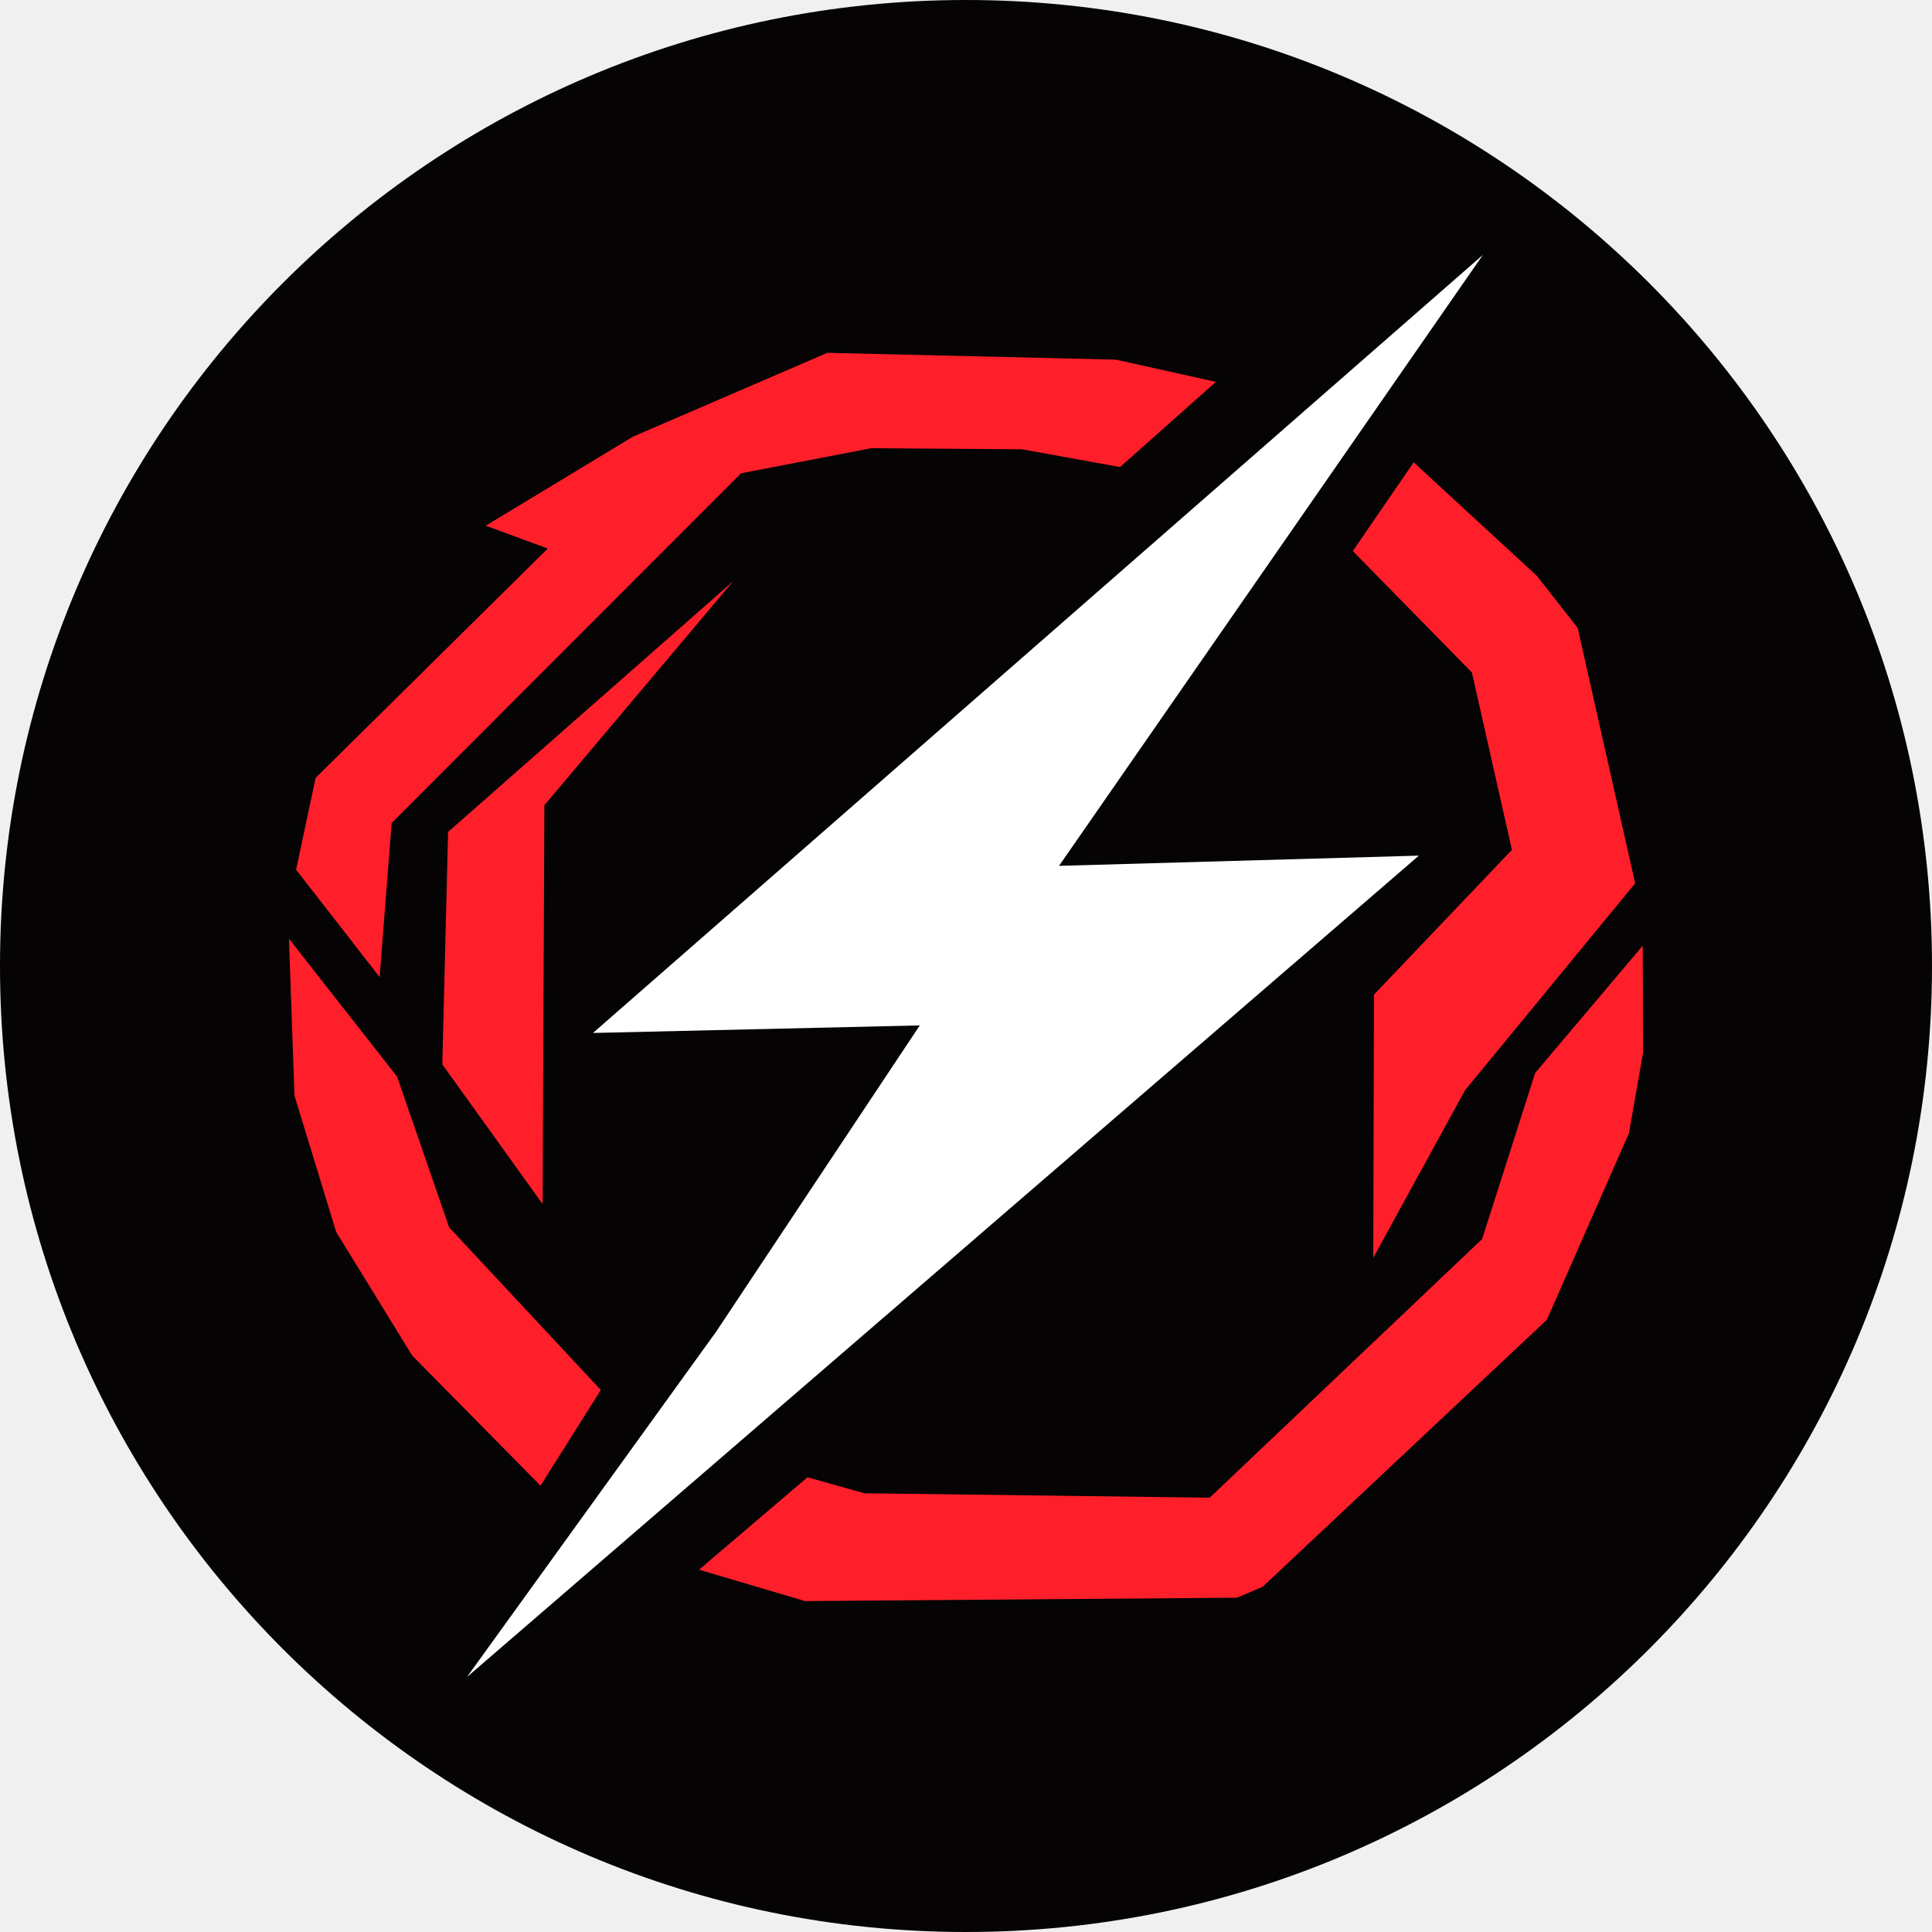
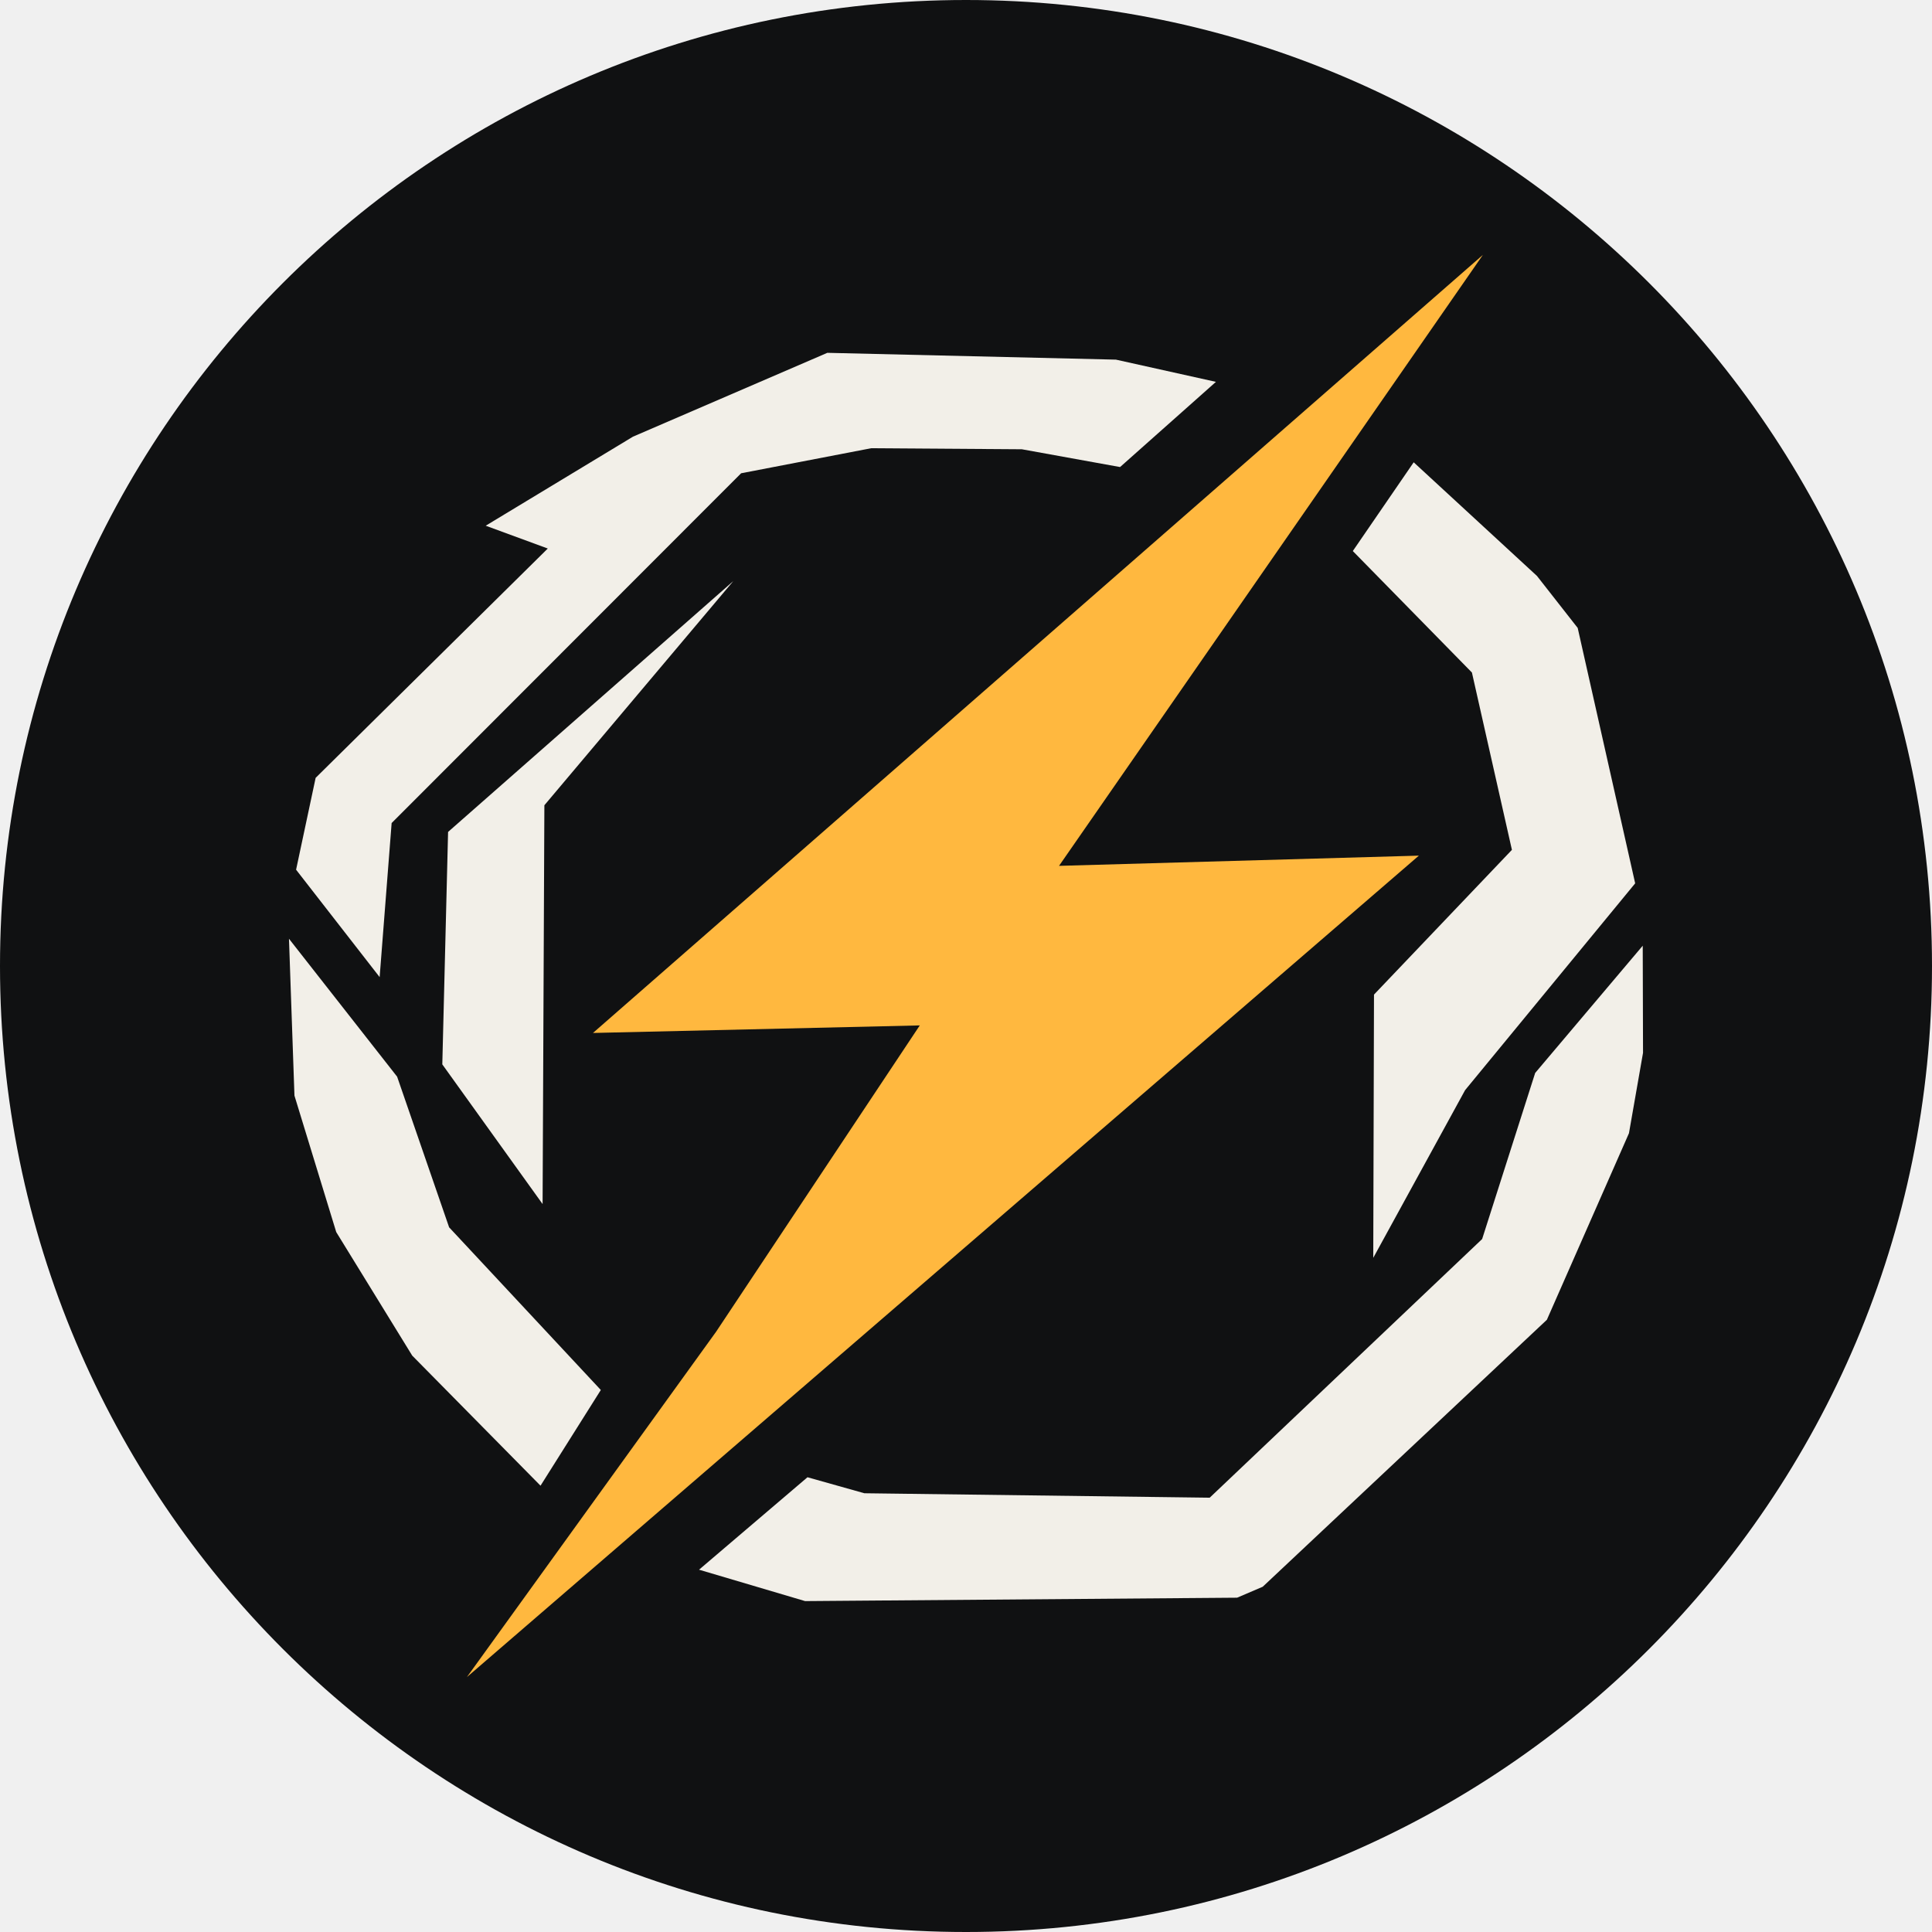
<svg xmlns="http://www.w3.org/2000/svg" viewBox="0 0 100 100">
-   <circle cx="50" cy="50" r="50" fill="#050303" />
+   <circle cx="50" cy="50" r="50" fill="#101112" />
  <g transform="translate(50 50) scale(0.7668) translate(-50 -50)">
-     <path fill="#ff1f2a" d="M95.68 48.63L88.42 57.22L84.84 68.43L66.45 85.89L43.14 85.59L39.3 84.51L31.98 90.75L39.14 92.87L68.3 92.64L70.03 91.9L89.21 73.88L94.75 61.29L95.7 55.86ZM4.3 48.16L4.67 58.75L7.49 67.96L12.62 76.3L21.28 85.08L25.35 78.62L15.11 67.64L11.6 57.47ZM34.29 24.02L15.04 40.95L14.65 56.64L21.42 66.07L21.54 39.15ZM80.22 16L76.11 21.99L84.15 30.19L86.85 42.16L77.54 51.93L77.49 69.7L83.69 58.38L95.17 44.42L91.29 27.18L88.54 23.67ZM66.87 10.57L60.12 9.07L40.64 8.61L27.52 14.27L17.58 20.28L21.77 21.82L6.1 37.3L4.78 43.5L10.42 50.75L11.23 40.35L34.82 16.74L43.6 15.05L53.77 15.12L60.4 16.32Z" />
-     <path fill="#fff" d="M84.89 2L24.82 54.52L46.88 54.01L33.13 74.69L16.31 98L80.57 42.55L56.28 43.24Z" />
+     <path fill="#f2efe8" d="M95.68 48.63L88.42 57.22L84.84 68.43L66.45 85.89L43.14 85.59L39.3 84.51L31.98 90.75L39.14 92.87L68.3 92.64L70.03 91.9L89.21 73.88L94.75 61.29L95.7 55.86ZM4.3 48.16L4.67 58.75L7.49 67.96L12.62 76.3L21.28 85.08L25.35 78.62L15.11 67.64L11.6 57.47ZM34.29 24.02L15.04 40.95L14.65 56.64L21.42 66.07L21.54 39.15ZM80.22 16L76.11 21.99L84.15 30.19L86.85 42.16L77.54 51.93L77.49 69.7L83.69 58.38L95.17 44.42L91.29 27.18L88.54 23.67ZM66.87 10.57L60.12 9.07L40.64 8.61L27.52 14.27L17.58 20.28L21.77 21.82L6.1 37.3L4.78 43.5L10.42 50.75L11.23 40.35L34.82 16.74L43.6 15.05L53.77 15.12L60.4 16.32Z" />
+     <path fill="#ffb83f" d="M84.89 2L24.82 54.52L46.88 54.01L33.13 74.69L16.31 98L80.57 42.55L56.28 43.24Z" />
  </g>
</svg>
